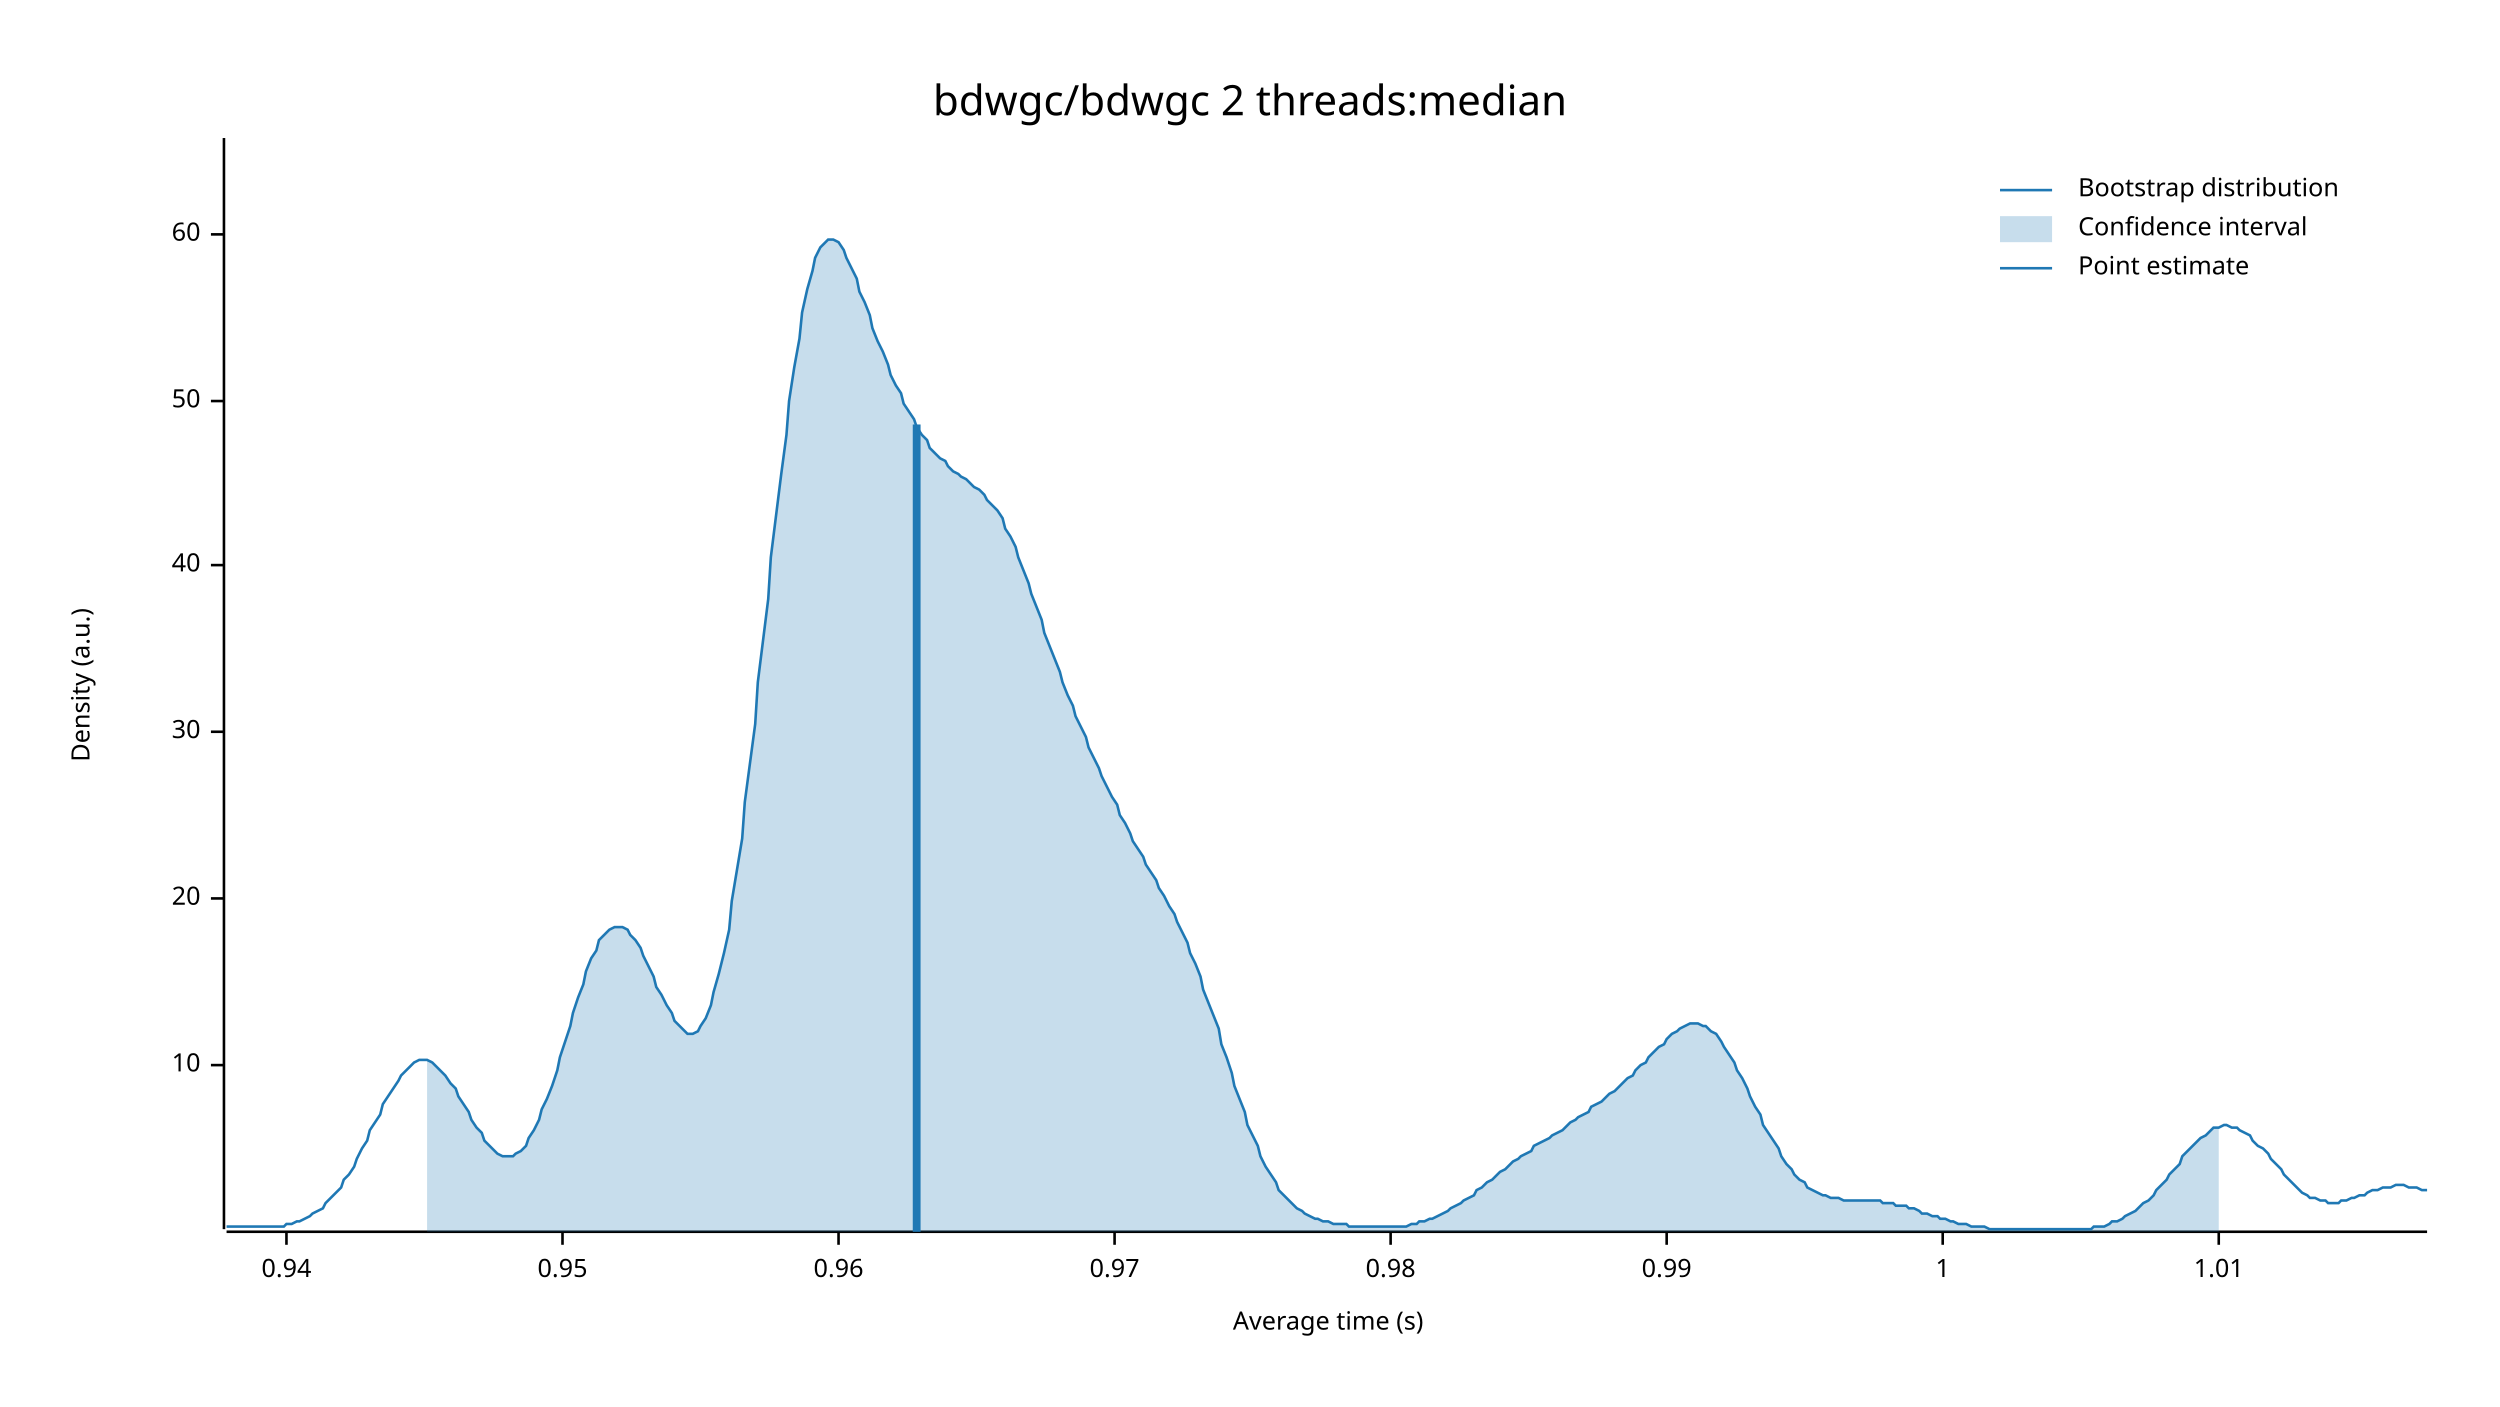
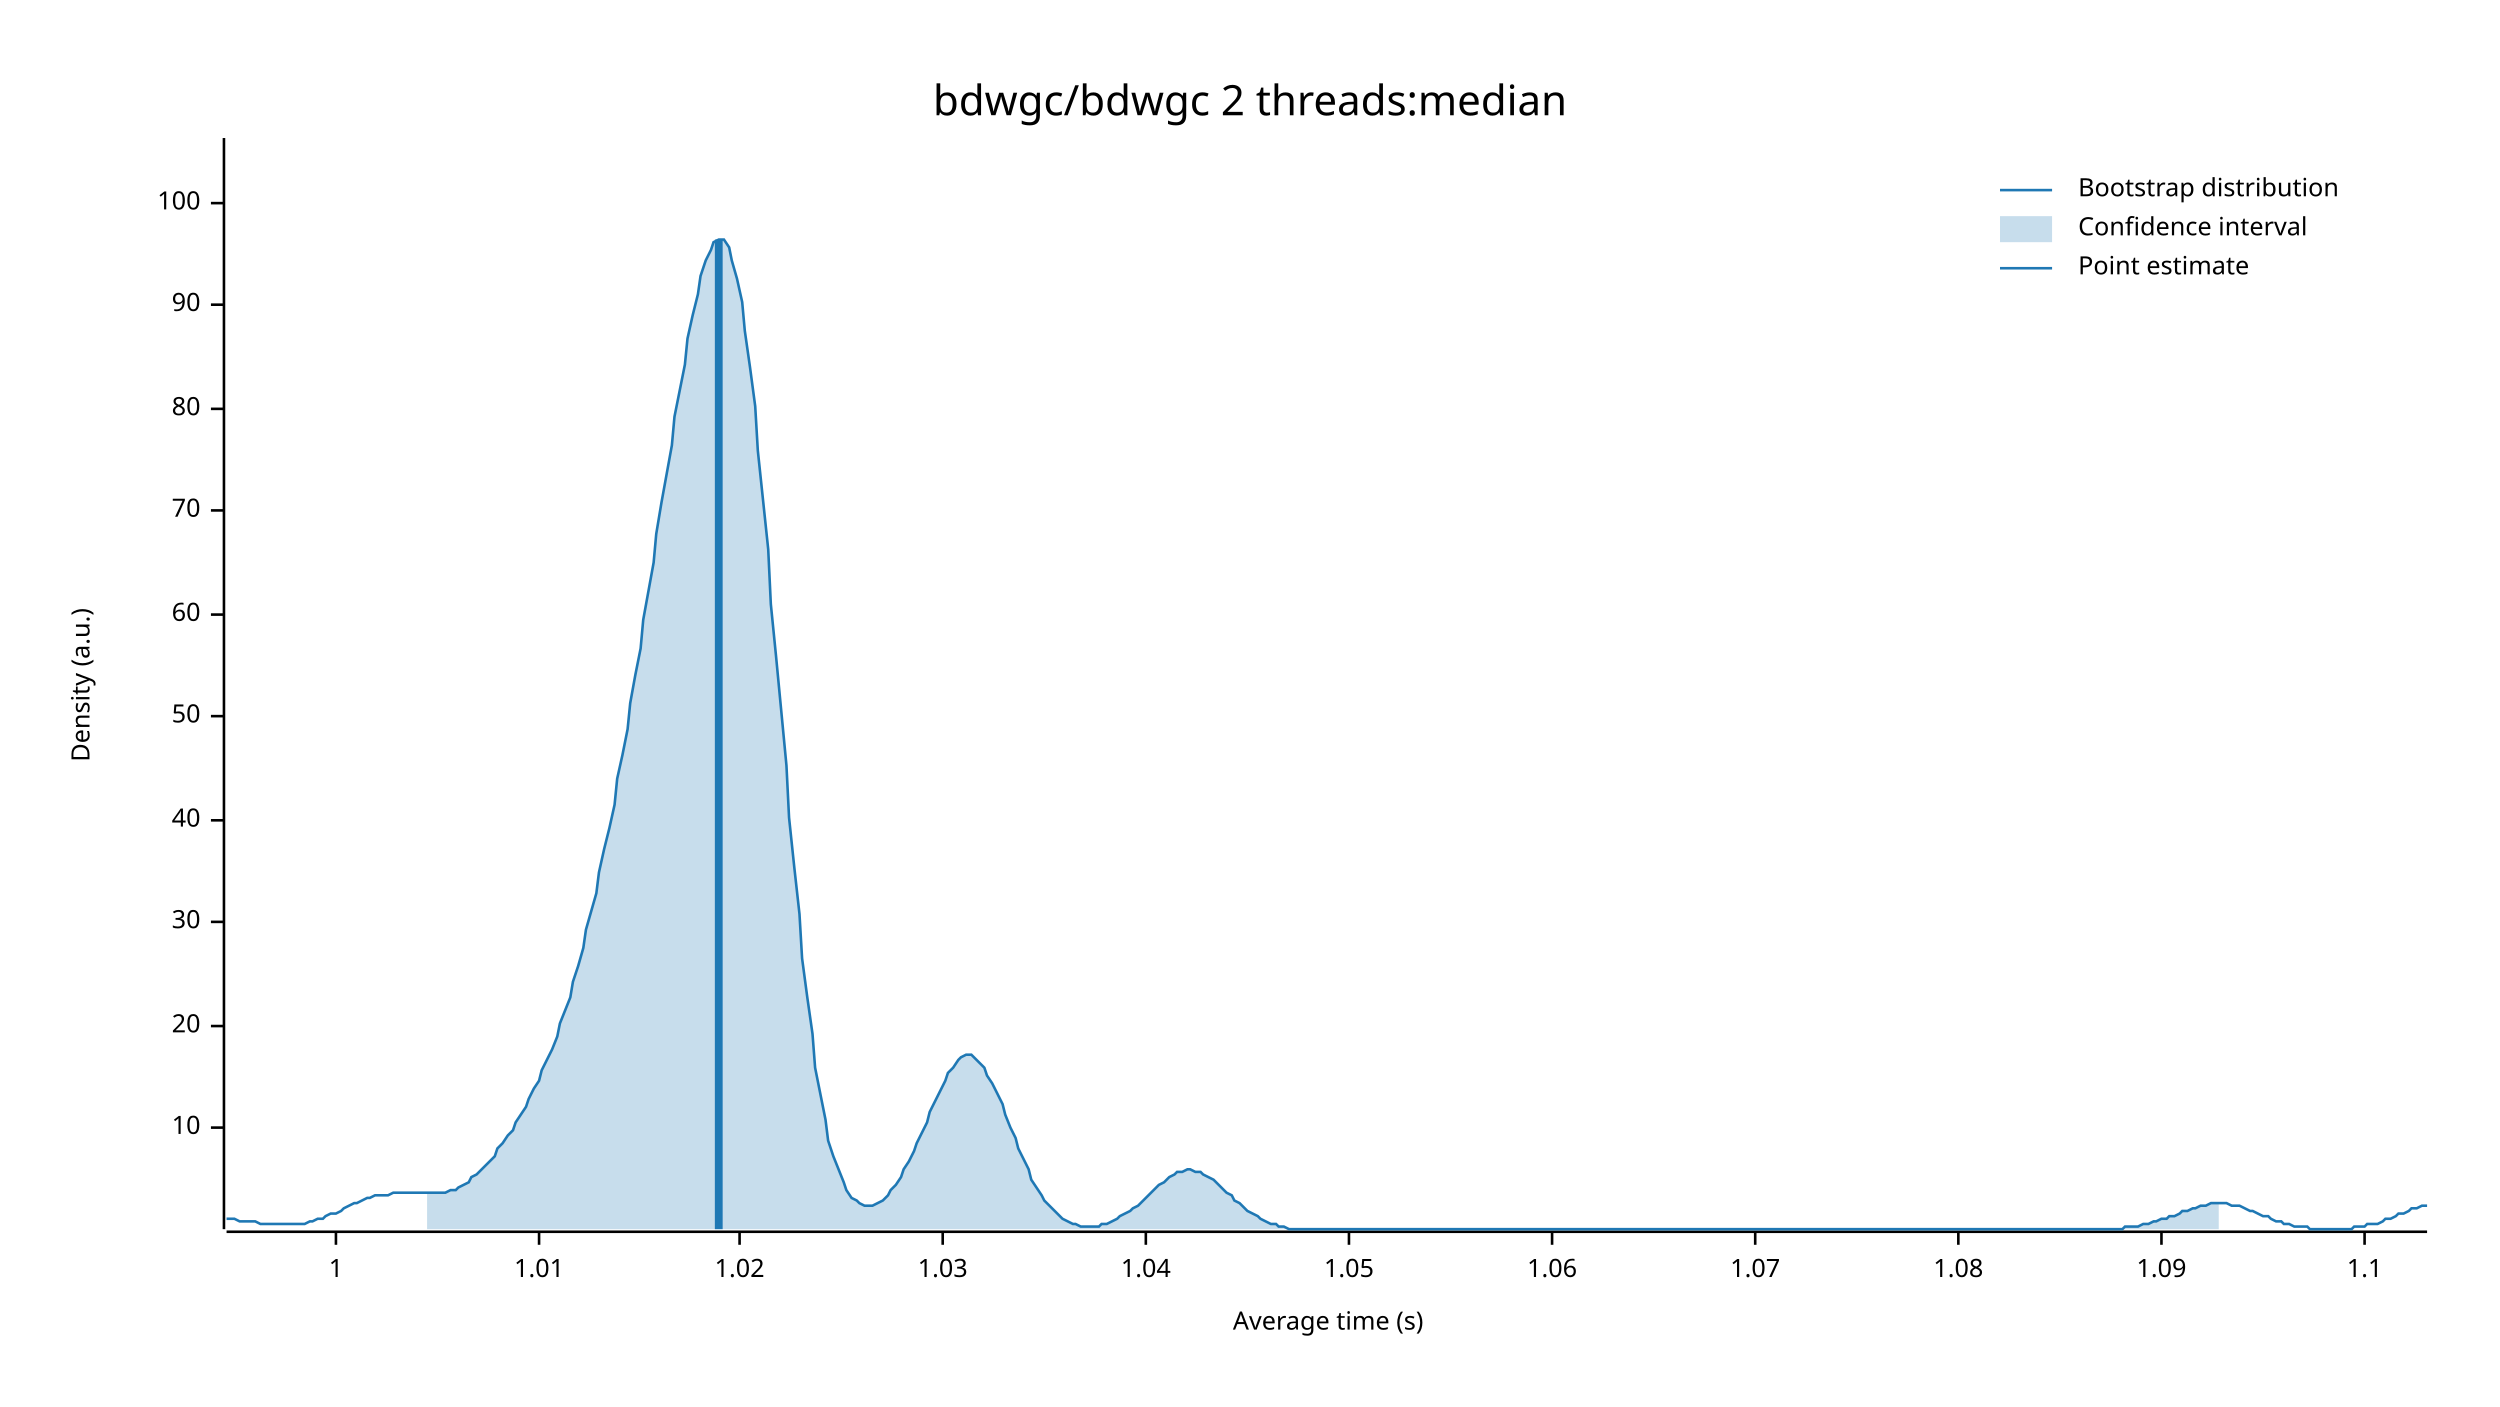
<svg xmlns="http://www.w3.org/2000/svg" width="960" height="540" viewBox="0 0 960 540">
  <text x="480" y="32" dy="0.76em" text-anchor="middle" font-family="sans-serif" font-size="16.129" opacity="1" fill="#000000">
bdwgc/bdwgc 2 threads:median
</text>
  <text x="27" y="263" dy="0.76em" text-anchor="middle" font-family="sans-serif" font-size="9.677" opacity="1" fill="#000000" transform="rotate(270, 27, 263)">
Density (a.u.)
</text>
  <text x="510" y="513" dy="-0.5ex" text-anchor="middle" font-family="sans-serif" font-size="9.677" opacity="1" fill="#000000">
Average time (s)
</text>
  <polyline fill="none" opacity="1" stroke="#000000" stroke-width="1" points="86,53 86,472 " />
-   <text x="77" y="409" dy="0.5ex" text-anchor="end" font-family="sans-serif" font-size="9.677" opacity="1" fill="#000000">
+   <text x="77" y="433" dy="0.5ex" text-anchor="end" font-family="sans-serif" font-size="9.677" opacity="1" fill="#000000">
10
</text>
-   <polyline fill="none" opacity="1" stroke="#000000" stroke-width="1" points="81,409 86,409 " />
-   <text x="77" y="345" dy="0.5ex" text-anchor="end" font-family="sans-serif" font-size="9.677" opacity="1" fill="#000000">
+   <polyline fill="none" opacity="1" stroke="#000000" stroke-width="1" points="81,433 86,433 " />
+   <text x="77" y="394" dy="0.5ex" text-anchor="end" font-family="sans-serif" font-size="9.677" opacity="1" fill="#000000">
20
</text>
-   <polyline fill="none" opacity="1" stroke="#000000" stroke-width="1" points="81,345 86,345 " />
-   <text x="77" y="281" dy="0.5ex" text-anchor="end" font-family="sans-serif" font-size="9.677" opacity="1" fill="#000000">
+   <polyline fill="none" opacity="1" stroke="#000000" stroke-width="1" points="81,394 86,394 " />
+   <text x="77" y="354" dy="0.5ex" text-anchor="end" font-family="sans-serif" font-size="9.677" opacity="1" fill="#000000">
30
</text>
-   <polyline fill="none" opacity="1" stroke="#000000" stroke-width="1" points="81,281 86,281 " />
-   <text x="77" y="217" dy="0.5ex" text-anchor="end" font-family="sans-serif" font-size="9.677" opacity="1" fill="#000000">
+   <polyline fill="none" opacity="1" stroke="#000000" stroke-width="1" points="81,354 86,354 " />
+   <text x="77" y="315" dy="0.5ex" text-anchor="end" font-family="sans-serif" font-size="9.677" opacity="1" fill="#000000">
40
</text>
-   <polyline fill="none" opacity="1" stroke="#000000" stroke-width="1" points="81,217 86,217 " />
-   <text x="77" y="154" dy="0.5ex" text-anchor="end" font-family="sans-serif" font-size="9.677" opacity="1" fill="#000000">
+   <polyline fill="none" opacity="1" stroke="#000000" stroke-width="1" points="81,315 86,315 " />
+   <text x="77" y="275" dy="0.5ex" text-anchor="end" font-family="sans-serif" font-size="9.677" opacity="1" fill="#000000">
50
</text>
-   <polyline fill="none" opacity="1" stroke="#000000" stroke-width="1" points="81,154 86,154 " />
-   <text x="77" y="90" dy="0.5ex" text-anchor="end" font-family="sans-serif" font-size="9.677" opacity="1" fill="#000000">
+   <polyline fill="none" opacity="1" stroke="#000000" stroke-width="1" points="81,275 86,275 " />
+   <text x="77" y="236" dy="0.5ex" text-anchor="end" font-family="sans-serif" font-size="9.677" opacity="1" fill="#000000">
60
</text>
-   <polyline fill="none" opacity="1" stroke="#000000" stroke-width="1" points="81,90 86,90 " />
+   <polyline fill="none" opacity="1" stroke="#000000" stroke-width="1" points="81,236 86,236 " />
+   <text x="77" y="196" dy="0.5ex" text-anchor="end" font-family="sans-serif" font-size="9.677" opacity="1" fill="#000000">
+ 70
+ </text>
+   <polyline fill="none" opacity="1" stroke="#000000" stroke-width="1" points="81,196 86,196 " />
+   <text x="77" y="157" dy="0.5ex" text-anchor="end" font-family="sans-serif" font-size="9.677" opacity="1" fill="#000000">
+ 80
+ </text>
+   <polyline fill="none" opacity="1" stroke="#000000" stroke-width="1" points="81,157 86,157 " />
+   <text x="77" y="117" dy="0.5ex" text-anchor="end" font-family="sans-serif" font-size="9.677" opacity="1" fill="#000000">
+ 90
+ </text>
+   <polyline fill="none" opacity="1" stroke="#000000" stroke-width="1" points="81,117 86,117 " />
+   <text x="77" y="78" dy="0.5ex" text-anchor="end" font-family="sans-serif" font-size="9.677" opacity="1" fill="#000000">
+ 100
+ </text>
+   <polyline fill="none" opacity="1" stroke="#000000" stroke-width="1" points="81,78 86,78 " />
  <polyline fill="none" opacity="1" stroke="#000000" stroke-width="1" points="87,473 932,473 " />
-   <text x="110" y="483" dy="0.76em" text-anchor="middle" font-family="sans-serif" font-size="9.677" opacity="1" fill="#000000">
- 0.94
- </text>
-   <polyline fill="none" opacity="1" stroke="#000000" stroke-width="1" points="110,473 110,478 " />
-   <text x="216" y="483" dy="0.76em" text-anchor="middle" font-family="sans-serif" font-size="9.677" opacity="1" fill="#000000">
- 0.95
- </text>
-   <polyline fill="none" opacity="1" stroke="#000000" stroke-width="1" points="216,473 216,478 " />
-   <text x="322" y="483" dy="0.76em" text-anchor="middle" font-family="sans-serif" font-size="9.677" opacity="1" fill="#000000">
- 0.96
- </text>
-   <polyline fill="none" opacity="1" stroke="#000000" stroke-width="1" points="322,473 322,478 " />
-   <text x="428" y="483" dy="0.76em" text-anchor="middle" font-family="sans-serif" font-size="9.677" opacity="1" fill="#000000">
- 0.97
- </text>
-   <polyline fill="none" opacity="1" stroke="#000000" stroke-width="1" points="428,473 428,478 " />
-   <text x="534" y="483" dy="0.76em" text-anchor="middle" font-family="sans-serif" font-size="9.677" opacity="1" fill="#000000">
- 0.98
- </text>
-   <polyline fill="none" opacity="1" stroke="#000000" stroke-width="1" points="534,473 534,478 " />
-   <text x="640" y="483" dy="0.76em" text-anchor="middle" font-family="sans-serif" font-size="9.677" opacity="1" fill="#000000">
- 0.99
- </text>
-   <polyline fill="none" opacity="1" stroke="#000000" stroke-width="1" points="640,473 640,478 " />
-   <text x="746" y="483" dy="0.76em" text-anchor="middle" font-family="sans-serif" font-size="9.677" opacity="1" fill="#000000">
+   <text x="129" y="483" dy="0.76em" text-anchor="middle" font-family="sans-serif" font-size="9.677" opacity="1" fill="#000000">
1
</text>
-   <polyline fill="none" opacity="1" stroke="#000000" stroke-width="1" points="746,473 746,478 " />
-   <text x="852" y="483" dy="0.76em" text-anchor="middle" font-family="sans-serif" font-size="9.677" opacity="1" fill="#000000">
+   <polyline fill="none" opacity="1" stroke="#000000" stroke-width="1" points="129,473 129,478 " />
+   <text x="207" y="483" dy="0.76em" text-anchor="middle" font-family="sans-serif" font-size="9.677" opacity="1" fill="#000000">
1.01
</text>
-   <polyline fill="none" opacity="1" stroke="#000000" stroke-width="1" points="852,473 852,478 " />
-   <polyline fill="none" opacity="1" stroke="#1F78B4" stroke-width="1" points="87,471 88,471 90,471 92,471 93,471 95,471 97,471 98,471 100,471 102,471 103,471 105,471 107,471 109,471 110,470 112,470 114,469 115,469 117,468 119,467 120,466 122,465 124,464 125,462 127,460 129,458 131,456 132,453 134,451 136,448 137,445 139,441 141,438 142,434 144,431 146,428 147,424 149,421 151,418 153,415 154,413 156,411 158,409 159,408 161,407 163,407 164,407 166,408 168,410 169,411 171,413 173,416 175,418 176,421 178,424 180,427 181,430 183,433 185,435 186,438 188,440 190,442 191,443 193,444 195,444 197,444 198,443 200,442 202,440 203,437 205,434 207,430 208,426 210,422 212,417 214,411 215,406 217,400 219,394 220,389 222,383 224,378 225,373 227,368 229,365 230,361 232,359 234,357 236,356 237,356 239,356 241,357 242,359 244,361 246,364 247,367 249,371 251,375 252,379 254,382 256,386 258,389 259,392 261,394 263,396 264,397 266,397 268,396 269,394 271,391 273,386 274,381 276,374 278,366 280,357 281,346 283,334 285,322 286,308 288,293 290,278 291,262 293,246 295,230 296,214 298,198 300,182 302,167 303,154 305,141 307,130 308,120 310,111 312,104 313,99 315,95 317,93 318,92 320,92 322,93 324,96 325,99 327,103 329,107 330,112 332,116 334,121 335,126 337,131 339,135 341,140 342,144 344,148 346,151 347,155 349,158 351,161 352,164 354,167 356,169 357,172 359,174 361,176 363,177 364,179 366,181 368,182 369,183 371,184 373,186 374,187 376,188 378,190 379,192 381,194 383,196 385,199 386,203 388,206 390,210 391,214 393,219 395,224 396,228 398,233 400,238 401,243 403,248 405,253 407,258 408,262 410,267 412,271 413,275 415,279 417,283 418,287 420,291 422,295 423,298 425,302 427,306 429,309 430,313 432,316 434,320 435,323 437,326 439,329 440,332 442,335 444,338 445,341 447,344 449,348 451,351 452,354 454,358 456,362 457,366 459,370 461,375 462,380 464,385 466,390 468,395 469,401 471,406 473,412 474,417 476,422 478,427 479,432 481,436 483,440 484,444 486,448 488,451 490,454 491,457 493,459 495,461 496,462 498,464 500,465 501,466 503,467 505,468 506,468 508,469 510,469 512,470 513,470 515,470 517,470 518,471 520,471 522,471 523,471 525,471 527,471 528,471 530,471 532,471 534,471 535,471 537,471 539,471 540,471 542,470 544,470 545,469 547,469 549,468 550,468 552,467 554,466 556,465 557,464 559,463 561,462 562,461 564,460 566,459 567,457 569,456 571,454 573,453 574,452 576,450 578,449 579,448 581,446 583,445 584,444 586,443 588,442 589,440 591,439 593,438 595,437 596,436 598,435 600,434 601,433 603,431 605,430 606,429 608,428 610,427 611,425 613,424 615,423 617,421 618,420 620,419 622,417 623,416 625,414 627,413 628,411 630,409 632,408 633,406 635,404 637,402 639,401 640,399 642,397 644,396 645,395 647,394 649,393 650,393 652,393 654,394 655,394 657,396 659,397 661,400 662,402 664,405 666,408 667,411 669,414 671,418 672,421 674,425 676,428 677,432 679,435 681,438 683,441 684,444 686,447 688,449 689,451 691,453 693,454 694,456 696,457 698,458 700,459 701,459 703,460 705,460 706,460 708,461 710,461 711,461 713,461 715,461 716,461 718,461 720,461 722,461 723,462 725,462 727,462 728,463 730,463 732,463 733,464 735,464 737,465 738,466 740,466 742,467 744,467 745,468 747,468 749,469 750,469 752,470 754,470 755,470 757,471 759,471 760,471 762,471 764,472 766,472 767,472 769,472 771,472 772,472 774,472 776,472 777,472 779,472 781,472 782,472 784,472 786,472 788,472 789,472 791,472 793,472 794,472 796,472 798,472 799,472 801,472 803,472 804,471 806,471 808,471 810,470 811,469 813,469 815,468 816,467 818,466 820,465 821,464 823,462 825,461 827,459 828,457 830,455 832,453 833,451 835,449 837,447 838,444 840,442 842,440 843,439 845,437 847,436 849,434 850,433 852,433 854,432 855,432 857,433 859,433 860,434 862,435 864,436 865,438 867,440 869,441 871,443 872,445 874,447 876,449 877,451 879,453 881,455 882,456 884,458 886,459 887,460 889,460 891,461 893,461 894,462 896,462 898,462 899,461 901,461 903,460 904,460 906,459 908,459 909,458 911,457 913,457 915,456 916,456 918,456 920,455 921,455 923,455 925,456 926,456 928,456 930,457 932,457 " />
-   <polygon opacity="0.25" fill="#1F78B4" points="164,407 166,408 168,410 169,411 171,413 173,416 175,418 176,421 178,424 180,427 181,430 183,433 185,435 186,438 188,440 190,442 191,443 193,444 195,444 197,444 198,443 200,442 202,440 203,437 205,434 207,430 208,426 210,422 212,417 214,411 215,406 217,400 219,394 220,389 222,383 224,378 225,373 227,368 229,365 230,361 232,359 234,357 236,356 237,356 239,356 241,357 242,359 244,361 246,364 247,367 249,371 251,375 252,379 254,382 256,386 258,389 259,392 261,394 263,396 264,397 266,397 268,396 269,394 271,391 273,386 274,381 276,374 278,366 280,357 281,346 283,334 285,322 286,308 288,293 290,278 291,262 293,246 295,230 296,214 298,198 300,182 302,167 303,154 305,141 307,130 308,120 310,111 312,104 313,99 315,95 317,93 318,92 320,92 322,93 324,96 325,99 327,103 329,107 330,112 332,116 334,121 335,126 337,131 339,135 341,140 342,144 344,148 346,151 347,155 349,158 351,161 352,164 354,167 356,169 357,172 359,174 361,176 363,177 364,179 366,181 368,182 369,183 371,184 373,186 374,187 376,188 378,190 379,192 381,194 383,196 385,199 386,203 388,206 390,210 391,214 393,219 395,224 396,228 398,233 400,238 401,243 403,248 405,253 407,258 408,262 410,267 412,271 413,275 415,279 417,283 418,287 420,291 422,295 423,298 425,302 427,306 429,309 430,313 432,316 434,320 435,323 437,326 439,329 440,332 442,335 444,338 445,341 447,344 449,348 451,351 452,354 454,358 456,362 457,366 459,370 461,375 462,380 464,385 466,390 468,395 469,401 471,406 473,412 474,417 476,422 478,427 479,432 481,436 483,440 484,444 486,448 488,451 490,454 491,457 493,459 495,461 496,462 498,464 500,465 501,466 503,467 505,468 506,468 508,469 510,469 512,470 513,470 515,470 517,470 518,471 520,471 522,471 523,471 525,471 527,471 528,471 530,471 532,471 534,471 535,471 537,471 539,471 540,471 542,470 544,470 545,469 547,469 549,468 550,468 552,467 554,466 556,465 557,464 559,463 561,462 562,461 564,460 566,459 567,457 569,456 571,454 573,453 574,452 576,450 578,449 579,448 581,446 583,445 584,444 586,443 588,442 589,440 591,439 593,438 595,437 596,436 598,435 600,434 601,433 603,431 605,430 606,429 608,428 610,427 611,425 613,424 615,423 617,421 618,420 620,419 622,417 623,416 625,414 627,413 628,411 630,409 632,408 633,406 635,404 637,402 639,401 640,399 642,397 644,396 645,395 647,394 649,393 650,393 652,393 654,394 655,394 657,396 659,397 661,400 662,402 664,405 666,408 667,411 669,414 671,418 672,421 674,425 676,428 677,432 679,435 681,438 683,441 684,444 686,447 688,449 689,451 691,453 693,454 694,456 696,457 698,458 700,459 701,459 703,460 705,460 706,460 708,461 710,461 711,461 713,461 715,461 716,461 718,461 720,461 722,461 723,462 725,462 727,462 728,463 730,463 732,463 733,464 735,464 737,465 738,466 740,466 742,467 744,467 745,468 747,468 749,469 750,469 752,470 754,470 755,470 757,471 759,471 760,471 762,471 764,472 766,472 767,472 769,472 771,472 772,472 774,472 776,472 777,472 779,472 781,472 782,472 784,472 786,472 788,472 789,472 791,472 793,472 794,472 796,472 798,472 799,472 801,472 803,472 804,471 806,471 808,471 810,470 811,469 813,469 815,468 816,467 818,466 820,465 821,464 823,462 825,461 827,459 828,457 830,455 832,453 833,451 835,449 837,447 838,444 840,442 842,440 843,439 845,437 847,436 849,434 850,433 852,433 852,473 164,473 " />
-   <polyline fill="none" opacity="1" stroke="#1F78B4" stroke-width="3" points="352,473 352,163 " />
+   <polyline fill="none" opacity="1" stroke="#000000" stroke-width="1" points="207,473 207,478 " />
+   <text x="284" y="483" dy="0.76em" text-anchor="middle" font-family="sans-serif" font-size="9.677" opacity="1" fill="#000000">
+ 1.02
+ </text>
+   <polyline fill="none" opacity="1" stroke="#000000" stroke-width="1" points="284,473 284,478 " />
+   <text x="362" y="483" dy="0.76em" text-anchor="middle" font-family="sans-serif" font-size="9.677" opacity="1" fill="#000000">
+ 1.03
+ </text>
+   <polyline fill="none" opacity="1" stroke="#000000" stroke-width="1" points="362,473 362,478 " />
+   <text x="440" y="483" dy="0.76em" text-anchor="middle" font-family="sans-serif" font-size="9.677" opacity="1" fill="#000000">
+ 1.04
+ </text>
+   <polyline fill="none" opacity="1" stroke="#000000" stroke-width="1" points="440,473 440,478 " />
+   <text x="518" y="483" dy="0.76em" text-anchor="middle" font-family="sans-serif" font-size="9.677" opacity="1" fill="#000000">
+ 1.05
+ </text>
+   <polyline fill="none" opacity="1" stroke="#000000" stroke-width="1" points="518,473 518,478 " />
+   <text x="596" y="483" dy="0.76em" text-anchor="middle" font-family="sans-serif" font-size="9.677" opacity="1" fill="#000000">
+ 1.06
+ </text>
+   <polyline fill="none" opacity="1" stroke="#000000" stroke-width="1" points="596,473 596,478 " />
+   <text x="674" y="483" dy="0.76em" text-anchor="middle" font-family="sans-serif" font-size="9.677" opacity="1" fill="#000000">
+ 1.07
+ </text>
+   <polyline fill="none" opacity="1" stroke="#000000" stroke-width="1" points="674,473 674,478 " />
+   <text x="752" y="483" dy="0.76em" text-anchor="middle" font-family="sans-serif" font-size="9.677" opacity="1" fill="#000000">
+ 1.08
+ </text>
+   <polyline fill="none" opacity="1" stroke="#000000" stroke-width="1" points="752,473 752,478 " />
+   <text x="830" y="483" dy="0.76em" text-anchor="middle" font-family="sans-serif" font-size="9.677" opacity="1" fill="#000000">
+ 1.09
+ </text>
+   <polyline fill="none" opacity="1" stroke="#000000" stroke-width="1" points="830,473 830,478 " />
+   <text x="908" y="483" dy="0.76em" text-anchor="middle" font-family="sans-serif" font-size="9.677" opacity="1" fill="#000000">
+ 1.1
+ </text>
+   <polyline fill="none" opacity="1" stroke="#000000" stroke-width="1" points="908,473 908,478 " />
+   <polyline fill="none" opacity="1" stroke="#1F78B4" stroke-width="1" points="87,468 88,468 90,468 92,469 93,469 95,469 97,469 98,469 100,470 102,470 103,470 105,470 107,470 109,470 110,470 112,470 114,470 115,470 117,470 119,469 120,469 122,468 124,468 125,467 127,466 129,466 131,465 132,464 134,463 136,462 137,462 139,461 141,460 142,460 144,459 146,459 147,459 149,459 151,458 153,458 154,458 156,458 158,458 159,458 161,458 163,458 164,458 166,458 168,458 169,458 171,458 173,457 175,457 176,456 178,455 180,454 181,452 183,451 185,449 186,448 188,446 190,444 191,441 193,439 195,436 197,434 198,431 200,428 202,425 203,422 205,418 207,415 208,411 210,407 212,403 214,398 215,393 217,388 219,383 220,377 222,371 224,364 225,357 227,350 229,343 230,335 232,326 234,318 236,309 237,299 239,290 241,280 242,270 244,259 246,249 247,238 249,227 251,216 252,205 254,193 256,182 258,171 259,160 261,150 263,140 264,130 266,121 268,113 269,106 271,100 273,96 274,93 276,92 278,92 280,95 281,100 283,107 285,116 286,127 288,141 290,156 291,173 293,192 295,211 296,232 298,252 300,273 302,294 303,314 305,333 307,351 308,368 310,383 312,397 313,410 315,420 317,430 318,438 320,444 322,449 324,454 325,457 327,460 329,461 330,462 332,463 334,463 335,463 337,462 339,461 341,459 342,457 344,455 346,452 347,449 349,446 351,442 352,439 354,435 356,431 357,427 359,423 361,419 363,415 364,412 366,410 368,407 369,406 371,405 373,405 374,406 376,408 378,410 379,413 381,416 383,420 385,424 386,428 388,433 390,437 391,441 393,445 395,449 396,453 398,456 400,459 401,461 403,463 405,465 407,467 408,468 410,469 412,470 413,470 415,471 417,471 418,471 420,471 422,471 423,470 425,470 427,469 429,468 430,467 432,466 434,465 435,464 437,463 439,461 440,460 442,458 444,456 445,455 447,454 449,452 451,451 452,450 454,450 456,449 457,449 459,450 461,450 462,451 464,452 466,453 468,455 469,456 471,458 473,459 474,461 476,462 478,464 479,465 481,466 483,467 484,468 486,469 488,470 490,470 491,471 493,471 495,472 496,472 498,472 500,472 501,472 503,472 505,472 506,472 508,472 510,472 512,472 513,472 515,472 517,472 518,472 520,472 522,472 523,472 525,472 527,472 528,472 530,472 532,472 534,472 535,472 537,472 539,472 540,472 542,472 544,472 545,472 547,472 549,472 550,472 552,472 554,472 556,472 557,472 559,472 561,472 562,472 564,472 566,472 567,472 569,472 571,472 573,472 574,472 576,472 578,472 579,472 581,472 583,472 584,472 586,472 588,472 589,472 591,472 593,472 595,472 596,472 598,472 600,472 601,472 603,472 605,472 606,472 608,472 610,472 611,472 613,472 615,472 617,472 618,472 620,472 622,472 623,472 625,472 627,472 628,472 630,472 632,472 633,472 635,472 637,472 639,472 640,472 642,472 644,472 645,472 647,472 649,472 650,472 652,472 654,472 655,472 657,472 659,472 661,472 662,472 664,472 666,472 667,472 669,472 671,472 672,472 674,472 676,472 677,472 679,472 681,472 683,472 684,472 686,472 688,472 689,472 691,472 693,472 694,472 696,472 698,472 700,472 701,472 703,472 705,472 706,472 708,472 710,472 711,472 713,472 715,472 716,472 718,472 720,472 722,472 723,472 725,472 727,472 728,472 730,472 732,472 733,472 735,472 737,472 738,472 740,472 742,472 744,472 745,472 747,472 749,472 750,472 752,472 754,472 755,472 757,472 759,472 760,472 762,472 764,472 766,472 767,472 769,472 771,472 772,472 774,472 776,472 777,472 779,472 781,472 782,472 784,472 786,472 788,472 789,472 791,472 793,472 794,472 796,472 798,472 799,472 801,472 803,472 804,472 806,472 808,472 810,472 811,472 813,472 815,472 816,471 818,471 820,471 821,471 823,470 825,470 827,469 828,469 830,468 832,468 833,467 835,467 837,466 838,465 840,465 842,464 843,464 845,463 847,463 849,462 850,462 852,462 854,462 855,462 857,463 859,463 860,463 862,464 864,465 865,465 867,466 869,467 871,467 872,468 874,469 876,469 877,470 879,470 881,471 882,471 884,471 886,471 887,472 889,472 891,472 893,472 894,472 896,472 898,472 899,472 901,472 903,472 904,471 906,471 908,471 909,470 911,470 913,470 915,469 916,468 918,468 920,467 921,466 923,466 925,465 926,464 928,464 930,463 932,463 " />
+   <polygon opacity="0.25" fill="#1F78B4" points="164,458 166,458 168,458 169,458 171,458 173,457 175,457 176,456 178,455 180,454 181,452 183,451 185,449 186,448 188,446 190,444 191,441 193,439 195,436 197,434 198,431 200,428 202,425 203,422 205,418 207,415 208,411 210,407 212,403 214,398 215,393 217,388 219,383 220,377 222,371 224,364 225,357 227,350 229,343 230,335 232,326 234,318 236,309 237,299 239,290 241,280 242,270 244,259 246,249 247,238 249,227 251,216 252,205 254,193 256,182 258,171 259,160 261,150 263,140 264,130 266,121 268,113 269,106 271,100 273,96 274,93 276,92 278,92 280,95 281,100 283,107 285,116 286,127 288,141 290,156 291,173 293,192 295,211 296,232 298,252 300,273 302,294 303,314 305,333 307,351 308,368 310,383 312,397 313,410 315,420 317,430 318,438 320,444 322,449 324,454 325,457 327,460 329,461 330,462 332,463 334,463 335,463 337,462 339,461 341,459 342,457 344,455 346,452 347,449 349,446 351,442 352,439 354,435 356,431 357,427 359,423 361,419 363,415 364,412 366,410 368,407 369,406 371,405 373,405 374,406 376,408 378,410 379,413 381,416 383,420 385,424 386,428 388,433 390,437 391,441 393,445 395,449 396,453 398,456 400,459 401,461 403,463 405,465 407,467 408,468 410,469 412,470 413,470 415,471 417,471 418,471 420,471 422,471 423,470 425,470 427,469 429,468 430,467 432,466 434,465 435,464 437,463 439,461 440,460 442,458 444,456 445,455 447,454 449,452 451,451 452,450 454,450 456,449 457,449 459,450 461,450 462,451 464,452 466,453 468,455 469,456 471,458 473,459 474,461 476,462 478,464 479,465 481,466 483,467 484,468 486,469 488,470 490,470 491,471 493,471 495,472 496,472 498,472 500,472 501,472 503,472 505,472 506,472 508,472 510,472 512,472 513,472 515,472 517,472 518,472 520,472 522,472 523,472 525,472 527,472 528,472 530,472 532,472 534,472 535,472 537,472 539,472 540,472 542,472 544,472 545,472 547,472 549,472 550,472 552,472 554,472 556,472 557,472 559,472 561,472 562,472 564,472 566,472 567,472 569,472 571,472 573,472 574,472 576,472 578,472 579,472 581,472 583,472 584,472 586,472 588,472 589,472 591,472 593,472 595,472 596,472 598,472 600,472 601,472 603,472 605,472 606,472 608,472 610,472 611,472 613,472 615,472 617,472 618,472 620,472 622,472 623,472 625,472 627,472 628,472 630,472 632,472 633,472 635,472 637,472 639,472 640,472 642,472 644,472 645,472 647,472 649,472 650,472 652,472 654,472 655,472 657,472 659,472 661,472 662,472 664,472 666,472 667,472 669,472 671,472 672,472 674,472 676,472 677,472 679,472 681,472 683,472 684,472 686,472 688,472 689,472 691,472 693,472 694,472 696,472 698,472 700,472 701,472 703,472 705,472 706,472 708,472 710,472 711,472 713,472 715,472 716,472 718,472 720,472 722,472 723,472 725,472 727,472 728,472 730,472 732,472 733,472 735,472 737,472 738,472 740,472 742,472 744,472 745,472 747,472 749,472 750,472 752,472 754,472 755,472 757,472 759,472 760,472 762,472 764,472 766,472 767,472 769,472 771,472 772,472 774,472 776,472 777,472 779,472 781,472 782,472 784,472 786,472 788,472 789,472 791,472 793,472 794,472 796,472 798,472 799,472 801,472 803,472 804,472 806,472 808,472 810,472 811,472 813,472 815,472 816,471 818,471 820,471 821,471 823,470 825,470 827,469 828,469 830,468 832,468 833,467 835,467 837,466 838,465 840,465 842,464 843,464 845,463 847,463 849,462 850,462 852,462 852,472 164,472 " />
+   <polyline fill="none" opacity="1" stroke="#1F78B4" stroke-width="3" points="276,472 276,92 " />
  <text x="798" y="68" dy="0.76em" text-anchor="start" font-family="sans-serif" font-size="9.677" opacity="1" fill="#000000">
Bootstrap distribution
</text>
  <text x="798" y="83" dy="0.76em" text-anchor="start" font-family="sans-serif" font-size="9.677" opacity="1" fill="#000000">
Confidence interval
</text>
  <text x="798" y="98" dy="0.76em" text-anchor="start" font-family="sans-serif" font-size="9.677" opacity="1" fill="#000000">
Point estimate
</text>
  <polyline fill="none" opacity="1" stroke="#1F78B4" stroke-width="1" points="768,73 788,73 " />
  <rect x="768" y="83" width="20" height="10" opacity="0.25" fill="#1F78B4" stroke="none" />
  <polyline fill="none" opacity="1" stroke="#1F78B4" stroke-width="1" points="768,103 788,103 " />
</svg>
